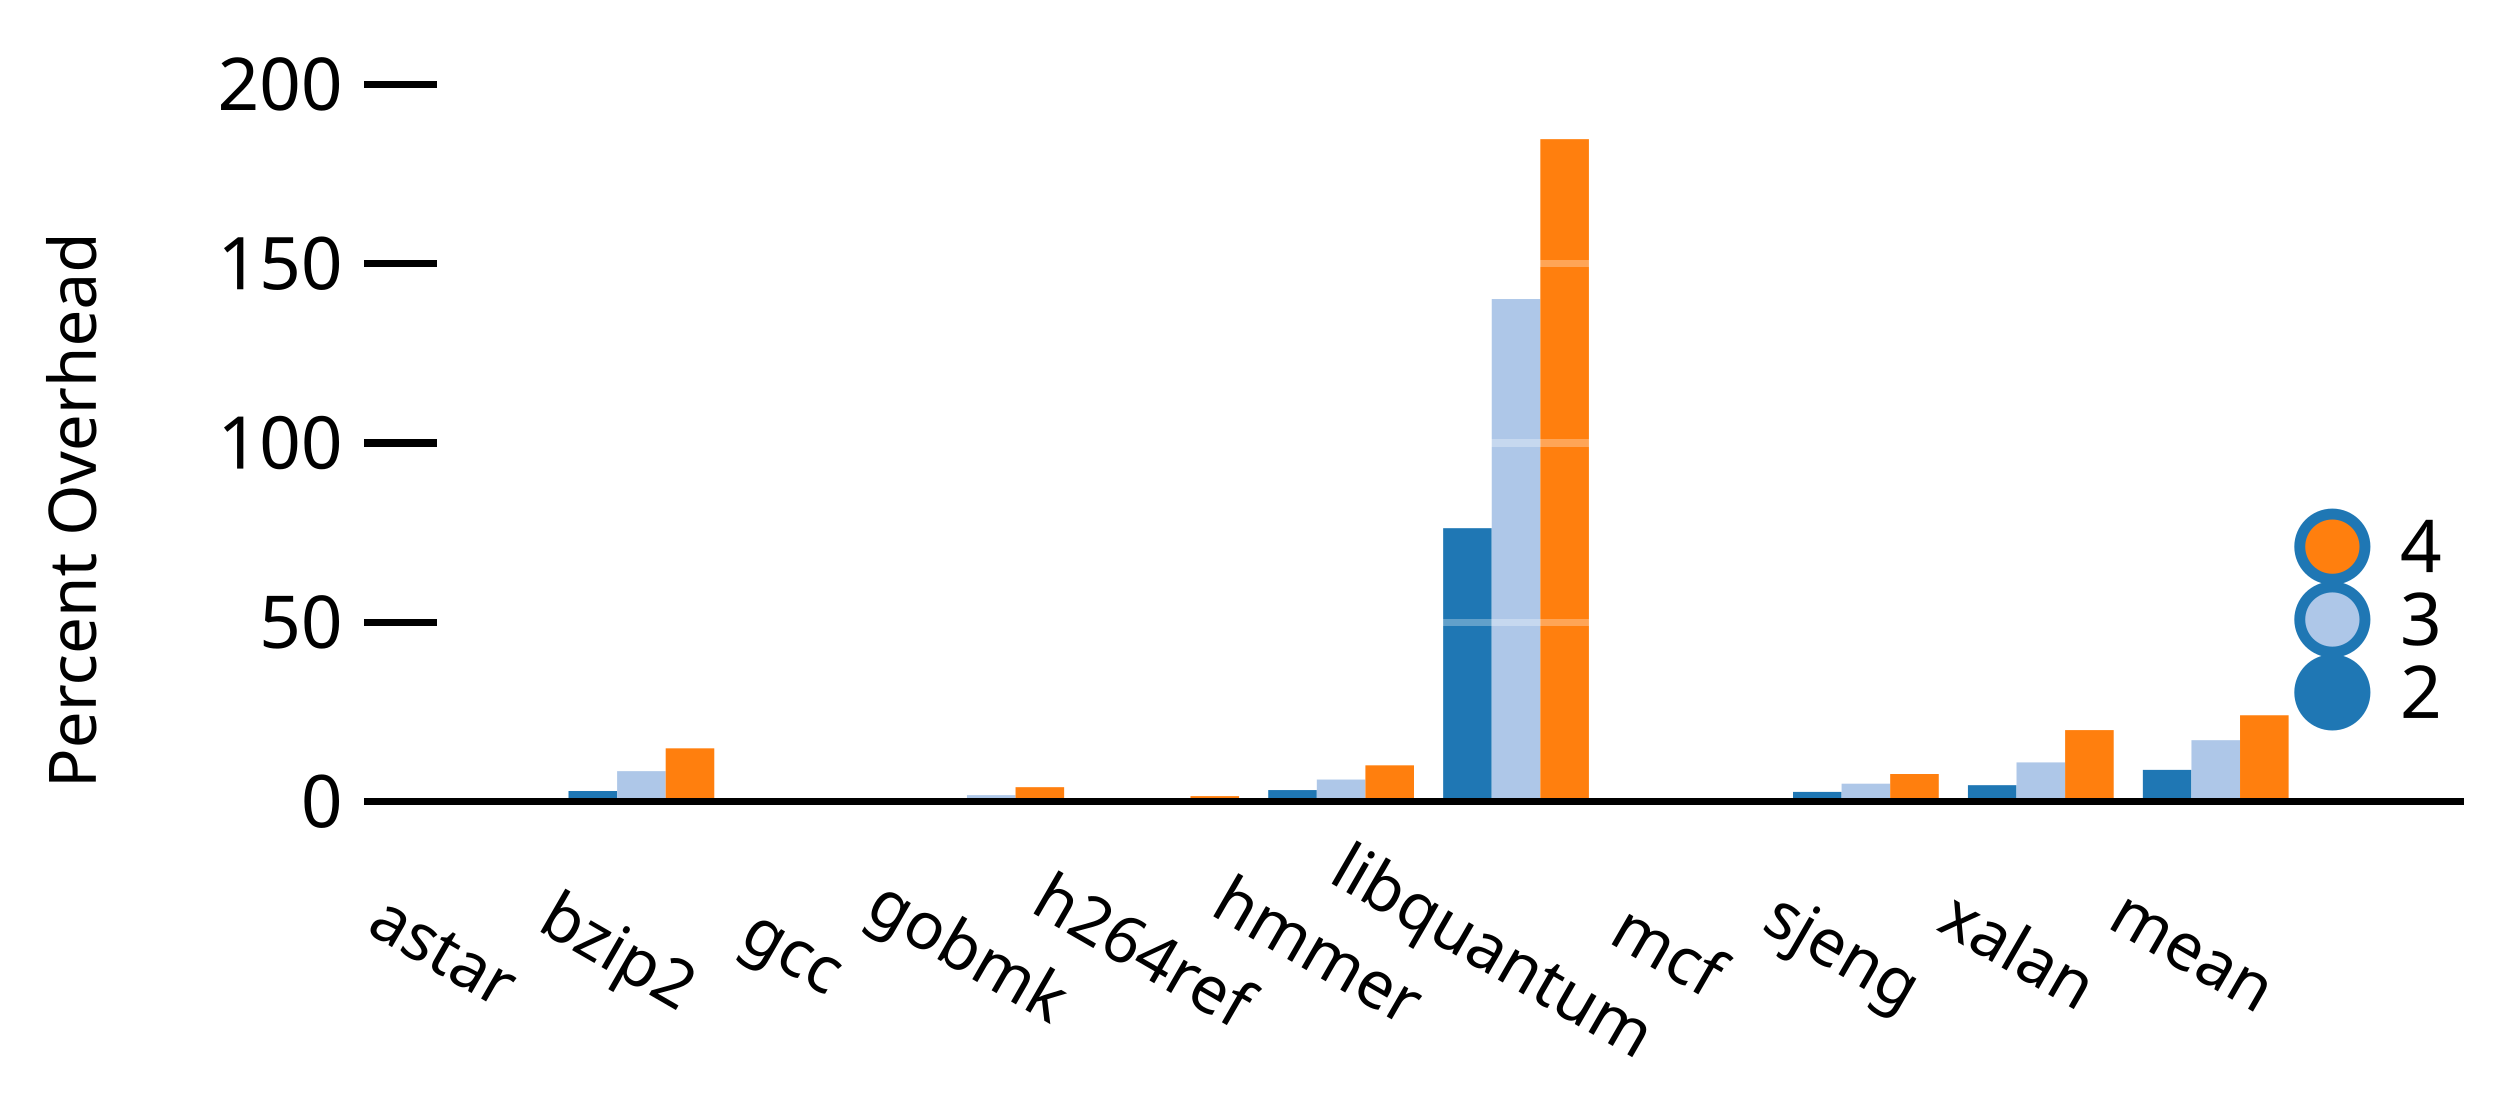
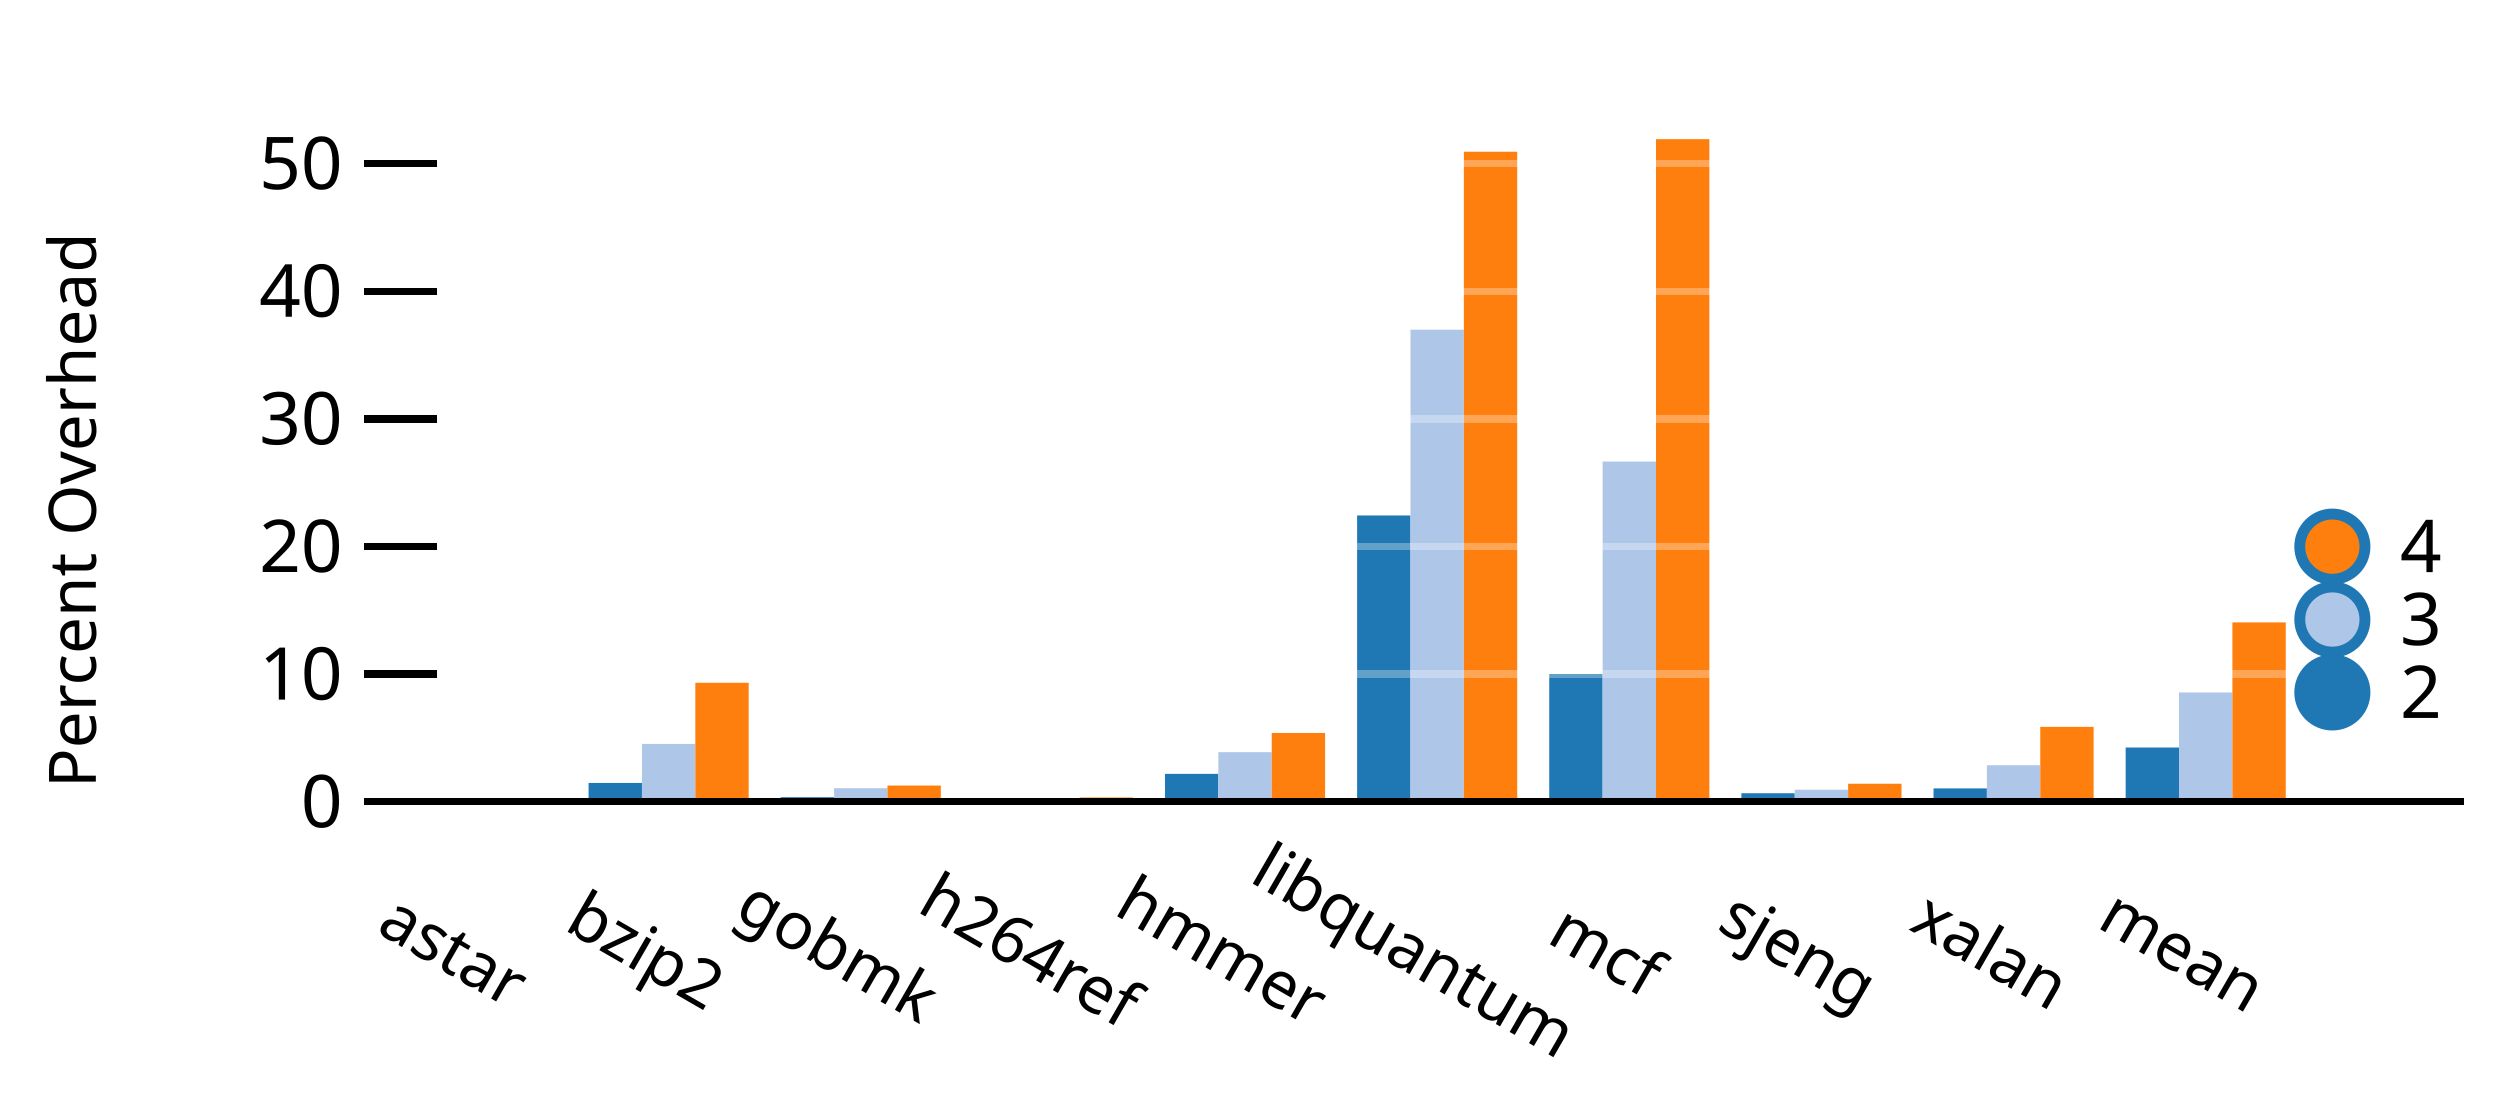
<svg xmlns="http://www.w3.org/2000/svg" font-size="10px" font-family="sans-serif" fill="none" stroke="none" stroke-width="1.5" width="343" height="150">
  <g transform="translate(50,10)">
-     <g transform="translate(4,0)">
-       <rect y="99.885" width="6.667" height="0.115" fill="rgb(31,119,180)" />
-       <rect x="6.667" y="99.911" width="6.667" height="0.089" fill="rgb(174,199,232)" />
-       <rect x="13.333" y="100.016" width="6.667" height="1.0e-10" fill="rgb(255,127,14)" />
+     <g transform="translate(4.393443,0)">
+       <rect y="99.97" width="7.322" height="0.03" fill="rgb(31,119,180)" />
+       <rect x="7.322" y="99.977" width="7.322" height="0.023" fill="rgb(174,199,232)" />
+       <rect x="14.645" y="99.941" width="7.322" height="0.059" fill="rgb(255,127,14)" />
    </g>
-     <g transform="translate(4,0)">
-       <text pointer-events="none" y="3" dy=".71em" transform="translate(10.0,115) rotate(30)" fill="rgb(0,0,0)" text-anchor="middle" style="font:9px sans-serif">astar</text>
+     <g transform="translate(4.393443,0)">
+       <text pointer-events="none" y="3" dy=".71em" transform="translate(10.98361,115) rotate(30)" fill="rgb(0,0,0)" text-anchor="middle" style="font:9px sans-serif">astar</text>
    </g>
-     <g transform="translate(28.0,0)">
-       <rect y="98.526" width="6.667" height="1.474" fill="rgb(31,119,180)" />
-       <rect x="6.667" y="95.801" width="6.667" height="4.199" fill="rgb(174,199,232)" />
-       <rect x="13.333" y="92.671" width="6.667" height="7.329" fill="rgb(255,127,14)" />
+     <g transform="translate(30.7541,0)">
+       <rect y="97.419" width="7.322" height="2.581" fill="rgb(31,119,180)" />
+       <rect x="7.322" y="92.065" width="7.322" height="7.935" fill="rgb(174,199,232)" />
+       <rect x="14.645" y="83.678" width="7.322" height="16.322" fill="rgb(255,127,14)" />
    </g>
-     <g transform="translate(28.0,0)">
-       <text pointer-events="none" y="3" dy=".71em" transform="translate(10.0,115) rotate(30)" fill="rgb(0,0,0)" text-anchor="middle" style="font:9px sans-serif">bzip2</text>
+     <g transform="translate(30.7541,0)">
+       <text pointer-events="none" y="3" dy=".71em" transform="translate(10.98361,115) rotate(30)" fill="rgb(0,0,0)" text-anchor="middle" style="font:9px sans-serif">bzip2</text>
    </g>
-     <g transform="translate(52.0,0)">
-       <rect y="100.492" width="6.667" height="1.0e-10" fill="rgb(31,119,180)" />
-       <rect x="6.667" y="100.492" width="6.667" height="1.0e-10" fill="rgb(174,199,232)" />
-       <rect x="13.333" y="100.492" width="6.667" height="1.0e-10" fill="rgb(255,127,14)" />
+     <g transform="translate(57.11475,0)">
+       <rect y="99.374" width="7.322" height="0.626" fill="rgb(31,119,180)" />
+       <rect x="7.322" y="98.143" width="7.322" height="1.857" fill="rgb(174,199,232)" />
+       <rect x="14.645" y="97.777" width="7.322" height="2.223" fill="rgb(255,127,14)" />
    </g>
-     <g transform="translate(52.0,0)">
-       <text pointer-events="none" y="3" dy=".71em" transform="translate(10.0,115) rotate(30)" fill="rgb(0,0,0)" text-anchor="middle" style="font:9px sans-serif">gcc</text>
+     <g transform="translate(57.11475,0)">
+       <text pointer-events="none" y="3" dy=".71em" transform="translate(10.98361,115) rotate(30)" fill="rgb(0,0,0)" text-anchor="middle" style="font:9px sans-serif">gobmk</text>
    </g>
-     <g transform="translate(76.0,0)">
-       <rect y="99.764" width="6.667" height="0.236" fill="rgb(31,119,180)" />
-       <rect x="6.667" y="99.093" width="6.667" height="0.907" fill="rgb(174,199,232)" />
-       <rect x="13.333" y="98" width="6.667" height="2" fill="rgb(255,127,14)" />
+     <g transform="translate(83.47541,0)">
+       <rect y="99.917" width="7.322" height="0.083" fill="rgb(31,119,180)" />
+       <rect x="7.322" y="99.737" width="7.322" height="0.263" fill="rgb(174,199,232)" />
+       <rect x="14.645" y="99.413" width="7.322" height="0.587" fill="rgb(255,127,14)" />
    </g>
-     <g transform="translate(76.0,0)">
-       <text pointer-events="none" y="3" dy=".71em" transform="translate(10.0,115) rotate(30)" fill="rgb(0,0,0)" text-anchor="middle" style="font:9px sans-serif">gobmk</text>
+     <g transform="translate(83.47541,0)">
+       <text pointer-events="none" y="3" dy=".71em" transform="translate(10.98361,115) rotate(30)" fill="rgb(0,0,0)" text-anchor="middle" style="font:9px sans-serif">h264ref</text>
    </g>
-     <g transform="translate(100.0,0)">
-       <rect y="99.874" width="6.667" height="0.126" fill="rgb(31,119,180)" />
-       <rect x="6.667" y="99.623" width="6.667" height="0.377" fill="rgb(174,199,232)" />
-       <rect x="13.333" y="99.226" width="6.667" height="0.774" fill="rgb(255,127,14)" />
+     <g transform="translate(109.8361,0)">
+       <rect y="96.174" width="7.322" height="3.826" fill="rgb(31,119,180)" />
+       <rect x="7.322" y="93.198" width="7.322" height="6.802" fill="rgb(174,199,232)" />
+       <rect x="14.645" y="90.564" width="7.322" height="9.436" fill="rgb(255,127,14)" />
    </g>
-     <g transform="translate(100.0,0)">
-       <text pointer-events="none" y="3" dy=".71em" transform="translate(10.0,115) rotate(30)" fill="rgb(0,0,0)" text-anchor="middle" style="font:9px sans-serif">h264ref</text>
+     <g transform="translate(109.8361,0)">
+       <text pointer-events="none" y="3" dy=".71em" transform="translate(10.98361,115) rotate(30)" fill="rgb(0,0,0)" text-anchor="middle" style="font:9px sans-serif">hmmer</text>
    </g>
-     <g transform="translate(124.0,0)">
-       <rect y="98.396" width="6.667" height="1.604" fill="rgb(31,119,180)" />
-       <rect x="6.667" y="96.954" width="6.667" height="3.046" fill="rgb(174,199,232)" />
-       <rect x="13.333" y="95.003" width="6.667" height="4.997" fill="rgb(255,127,14)" />
+     <g transform="translate(136.1967,0)">
+       <rect y="60.722" width="7.322" height="39.278" fill="rgb(31,119,180)" />
+       <rect x="7.322" y="35.234" width="7.322" height="64.766" fill="rgb(174,199,232)" />
+       <rect x="14.645" y="10.817" width="7.322" height="89.183" fill="rgb(255,127,14)" />
    </g>
-     <g transform="translate(124.0,0)">
-       <text pointer-events="none" y="3" dy=".71em" transform="translate(10.0,115) rotate(30)" fill="rgb(0,0,0)" text-anchor="middle" style="font:9px sans-serif">hmmer</text>
+     <g transform="translate(136.1967,0)">
+       <text pointer-events="none" y="3" dy=".71em" transform="translate(10.98361,115) rotate(30)" fill="rgb(0,0,0)" text-anchor="middle" style="font:9px sans-serif">libquantum</text>
    </g>
-     <g transform="translate(148.0,0)">
-       <rect y="62.467" width="6.667" height="37.533" fill="rgb(31,119,180)" />
-       <rect x="6.667" y="31.027" width="6.667" height="68.973" fill="rgb(174,199,232)" />
-       <rect x="13.333" y="9.091" width="6.667" height="90.909" fill="rgb(255,127,14)" />
+     <g transform="translate(162.5574,0)">
+       <rect y="82.469" width="7.322" height="17.531" fill="rgb(31,119,180)" />
+       <rect x="7.322" y="53.326" width="7.322" height="46.674" fill="rgb(174,199,232)" />
+       <rect x="14.645" y="9.091" width="7.322" height="90.909" fill="rgb(255,127,14)" />
    </g>
-     <g transform="translate(148.0,0)">
-       <text pointer-events="none" y="3" dy=".71em" transform="translate(10.0,115) rotate(30)" fill="rgb(0,0,0)" text-anchor="middle" style="font:9px sans-serif">libquantum</text>
+     <g transform="translate(162.5574,0)">
+       <text pointer-events="none" y="3" dy=".71em" transform="translate(10.98361,115) rotate(30)" fill="rgb(0,0,0)" text-anchor="middle" style="font:9px sans-serif">mcf</text>
    </g>
-     <g transform="translate(172.0,0)">
-       <rect y="100.492" width="6.667" height="1.0e-10" fill="rgb(31,119,180)" />
-       <rect x="6.667" y="100.492" width="6.667" height="1.0e-10" fill="rgb(174,199,232)" />
-       <rect x="13.333" y="100.492" width="6.667" height="1.0e-10" fill="rgb(255,127,14)" />
+     <g transform="translate(188.918,0)">
+       <rect y="98.832" width="7.322" height="1.168" fill="rgb(31,119,180)" />
+       <rect x="7.322" y="98.348" width="7.322" height="1.652" fill="rgb(174,199,232)" />
+       <rect x="14.645" y="97.529" width="7.322" height="2.471" fill="rgb(255,127,14)" />
    </g>
-     <g transform="translate(172.0,0)">
-       <text pointer-events="none" y="3" dy=".71em" transform="translate(10.0,115) rotate(30)" fill="rgb(0,0,0)" text-anchor="middle" style="font:9px sans-serif">mcf</text>
+     <g transform="translate(188.918,0)">
+       <text pointer-events="none" y="3" dy=".71em" transform="translate(10.98361,115) rotate(30)" fill="rgb(0,0,0)" text-anchor="middle" style="font:9px sans-serif">sjeng</text>
    </g>
-     <g transform="translate(196.0,0)">
-       <rect y="98.648" width="6.667" height="1.352" fill="rgb(31,119,180)" />
-       <rect x="6.667" y="97.522" width="6.667" height="2.478" fill="rgb(174,199,232)" />
-       <rect x="13.333" y="96.194" width="6.667" height="3.806" fill="rgb(255,127,14)" />
+     <g transform="translate(215.2787,0)">
+       <rect y="98.169" width="7.322" height="1.831" fill="rgb(31,119,180)" />
+       <rect x="7.322" y="94.988" width="7.322" height="5.012" fill="rgb(174,199,232)" />
+       <rect x="14.645" y="89.725" width="7.322" height="10.275" fill="rgb(255,127,14)" />
    </g>
-     <g transform="translate(196.0,0)">
-       <text pointer-events="none" y="3" dy=".71em" transform="translate(10.0,115) rotate(30)" fill="rgb(0,0,0)" text-anchor="middle" style="font:9px sans-serif">sjeng</text>
+     <g transform="translate(215.2787,0)">
+       <text pointer-events="none" y="3" dy=".71em" transform="translate(10.98361,115) rotate(30)" fill="rgb(0,0,0)" text-anchor="middle" style="font:9px sans-serif">xalan</text>
    </g>
-     <g transform="translate(220.0,0)">
-       <rect y="97.726" width="6.667" height="2.274" fill="rgb(31,119,180)" />
-       <rect x="6.667" y="94.601" width="6.667" height="5.399" fill="rgb(174,199,232)" />
-       <rect x="13.333" y="90.169" width="6.667" height="9.831" fill="rgb(255,127,14)" />
+     <g transform="translate(241.6393,0)">
+       <rect y="92.561" width="7.322" height="7.439" fill="rgb(31,119,180)" />
+       <rect x="7.322" y="85.002" width="7.322" height="14.998" fill="rgb(174,199,232)" />
+       <rect x="14.645" y="75.393" width="7.322" height="24.607" fill="rgb(255,127,14)" />
    </g>
-     <g transform="translate(220.0,0)">
-       <text pointer-events="none" y="3" dy=".71em" transform="translate(10.0,115) rotate(30)" fill="rgb(0,0,0)" text-anchor="middle" style="font:9px sans-serif">xalan</text>
-     </g>
-     <g transform="translate(244.0,0)">
-       <rect y="95.627" width="6.667" height="4.373" fill="rgb(31,119,180)" />
-       <rect x="6.667" y="91.552" width="6.667" height="8.448" fill="rgb(174,199,232)" />
-       <rect x="13.333" y="88.135" width="6.667" height="11.865" fill="rgb(255,127,14)" />
-     </g>
-     <g transform="translate(244.0,0)">
-       <text pointer-events="none" y="3" dy=".71em" transform="translate(10.0,115) rotate(30)" fill="rgb(0,0,0)" text-anchor="middle" style="font:9px sans-serif">mean</text>
+     <g transform="translate(241.6393,0)">
+       <text pointer-events="none" y="3" dy=".71em" transform="translate(10.98361,115) rotate(30)" fill="rgb(0,0,0)" text-anchor="middle" style="font:9px sans-serif">mean</text>
    </g>
  </g>
  <g transform="translate(50,10)">
    <text pointer-events="none" dy=".35em" transform="translate(-40,60.0) rotate(-90.0)" fill="rgb(0,0,0)" text-anchor="middle" style="font:9px sans-serif">Percent Overhead</text>
  </g>
  <g transform="translate(50,10)">
    <line shape-rendering="crispEdges" x1="0" y1="100.0" x2="288" y2="100.0" stroke="rgb(0,0,0)" stroke-width="1" />
-     <line shape-rendering="crispEdges" x1="0" y1="75.397" x2="288" y2="75.397" stroke="rgb(255,255,255)" stroke-opacity="0.3" stroke-width="1" />
-     <line shape-rendering="crispEdges" x1="0" y1="50.794" x2="288" y2="50.794" stroke="rgb(255,255,255)" stroke-opacity="0.3" stroke-width="1" />
-     <line shape-rendering="crispEdges" x1="0" y1="26.192" x2="288" y2="26.192" stroke="rgb(255,255,255)" stroke-opacity="0.3" stroke-width="1" />
-     <line shape-rendering="crispEdges" x1="0" y1="1.589" x2="288" y2="1.589" stroke="rgb(255,255,255)" stroke-opacity="0.3" stroke-width="1" />
+     <line shape-rendering="crispEdges" x1="0" y1="82.489" x2="288" y2="82.489" stroke="rgb(255,255,255)" stroke-opacity="0.3" stroke-width="1" />
+     <line shape-rendering="crispEdges" x1="0" y1="64.979" x2="288" y2="64.979" stroke="rgb(255,255,255)" stroke-opacity="0.3" stroke-width="1" />
+     <line shape-rendering="crispEdges" x1="0" y1="47.468" x2="288" y2="47.468" stroke="rgb(255,255,255)" stroke-opacity="0.3" stroke-width="1" />
+     <line shape-rendering="crispEdges" x1="0" y1="29.958" x2="288" y2="29.958" stroke="rgb(255,255,255)" stroke-opacity="0.3" stroke-width="1" />
+     <line shape-rendering="crispEdges" x1="0" y1="12.447" x2="288" y2="12.447" stroke="rgb(255,255,255)" stroke-opacity="0.3" stroke-width="1" />
  </g>
  <g transform="translate(50,10)">
    <line shape-rendering="crispEdges" x1="0" y1="100.0" x2="10" y2="100.0" stroke="rgb(0,0,0)" stroke-width="1" />
-     <line shape-rendering="crispEdges" x1="0" y1="75.397" x2="10" y2="75.397" stroke="rgb(0,0,0)" stroke-width="1" />
-     <line shape-rendering="crispEdges" x1="0" y1="50.794" x2="10" y2="50.794" stroke="rgb(0,0,0)" stroke-width="1" />
-     <line shape-rendering="crispEdges" x1="0" y1="26.192" x2="10" y2="26.192" stroke="rgb(0,0,0)" stroke-width="1" />
-     <line shape-rendering="crispEdges" x1="0" y1="1.589" x2="10" y2="1.589" stroke="rgb(0,0,0)" stroke-width="1" />
+     <line shape-rendering="crispEdges" x1="0" y1="82.489" x2="10" y2="82.489" stroke="rgb(0,0,0)" stroke-width="1" />
+     <line shape-rendering="crispEdges" x1="0" y1="64.979" x2="10" y2="64.979" stroke="rgb(0,0,0)" stroke-width="1" />
+     <line shape-rendering="crispEdges" x1="0" y1="47.468" x2="10" y2="47.468" stroke="rgb(0,0,0)" stroke-width="1" />
+     <line shape-rendering="crispEdges" x1="0" y1="29.958" x2="10" y2="29.958" stroke="rgb(0,0,0)" stroke-width="1" />
+     <line shape-rendering="crispEdges" x1="0" y1="12.447" x2="10" y2="12.447" stroke="rgb(0,0,0)" stroke-width="1" />
  </g>
  <g transform="translate(50,10)">
    <text pointer-events="none" x="-3" dy=".35em" transform="translate(0,100.0)" fill="rgb(0,0,0)" text-anchor="end">0</text>
-     <text pointer-events="none" x="-3" dy=".35em" transform="translate(0,75.39718)" fill="rgb(0,0,0)" text-anchor="end">50</text>
-     <text pointer-events="none" x="-3" dy=".35em" transform="translate(0,50.79436)" fill="rgb(0,0,0)" text-anchor="end">100</text>
-     <text pointer-events="none" x="-3" dy=".35em" transform="translate(0,26.19155)" fill="rgb(0,0,0)" text-anchor="end">150</text>
-     <text pointer-events="none" x="-3" dy=".35em" transform="translate(0,1.58873)" fill="rgb(0,0,0)" text-anchor="end">200</text>
+     <text pointer-events="none" x="-3" dy=".35em" transform="translate(0,82.48948)" fill="rgb(0,0,0)" text-anchor="end">10</text>
+     <text pointer-events="none" x="-3" dy=".35em" transform="translate(0,64.97895)" fill="rgb(0,0,0)" text-anchor="end">20</text>
+     <text pointer-events="none" x="-3" dy=".35em" transform="translate(0,47.46843)" fill="rgb(0,0,0)" text-anchor="end">30</text>
+     <text pointer-events="none" x="-3" dy=".35em" transform="translate(0,29.95791)" fill="rgb(0,0,0)" text-anchor="end">40</text>
+     <text pointer-events="none" x="-3" dy=".35em" transform="translate(0,12.44739)" fill="rgb(0,0,0)" text-anchor="end">50</text>
  </g>
  <g transform="translate(50,10)">
    <circle fill="rgb(31,119,180)" stroke="rgb(31,119,180)" cx="270" cy="85" r="4.472" />
    <circle fill="rgb(174,199,232)" stroke="rgb(31,119,180)" cx="270" cy="75" r="4.472" />
    <circle fill="rgb(255,127,14)" stroke="rgb(31,119,180)" cx="270" cy="65" r="4.472" />
  </g>
  <g transform="translate(50,10)">
    <text pointer-events="none" x="-3" dy=".35em" transform="translate(288,85)" fill="rgb(0,0,0)" text-anchor="end">2</text>
    <text pointer-events="none" x="-3" dy=".35em" transform="translate(288,75)" fill="rgb(0,0,0)" text-anchor="end">3</text>
    <text pointer-events="none" x="-3" dy=".35em" transform="translate(288,65)" fill="rgb(0,0,0)" text-anchor="end">4</text>
  </g>
</svg>
